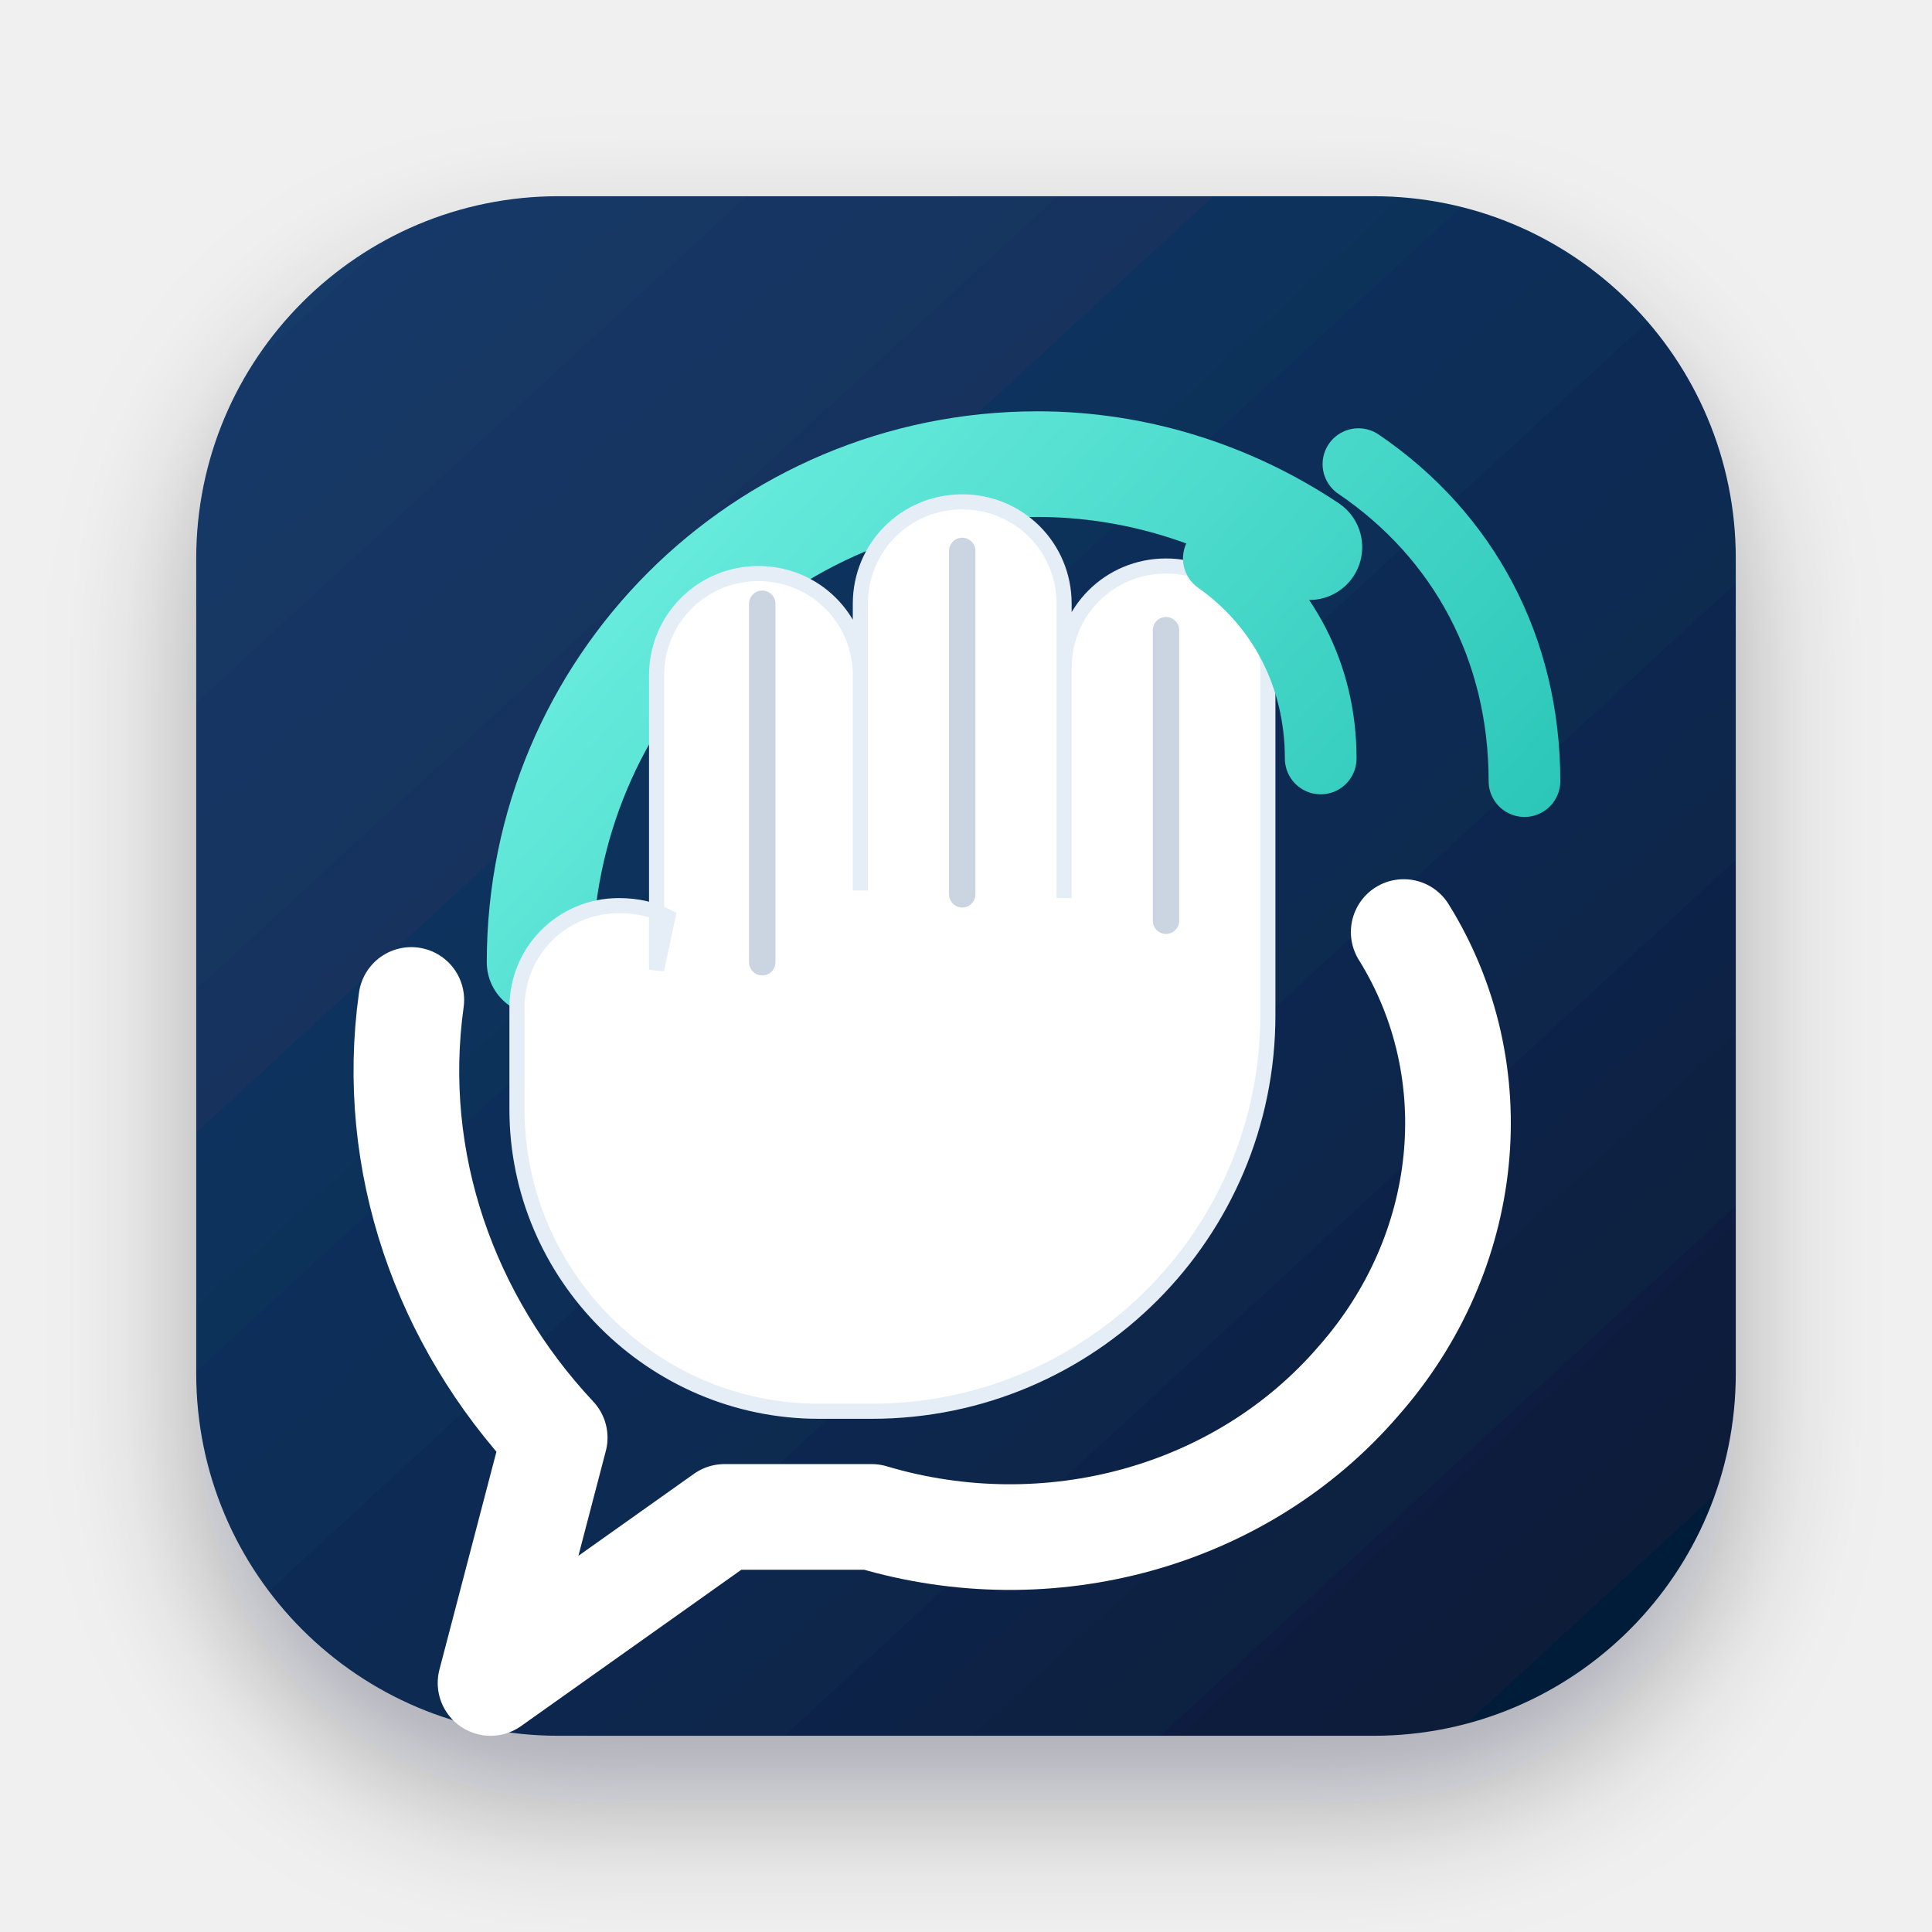
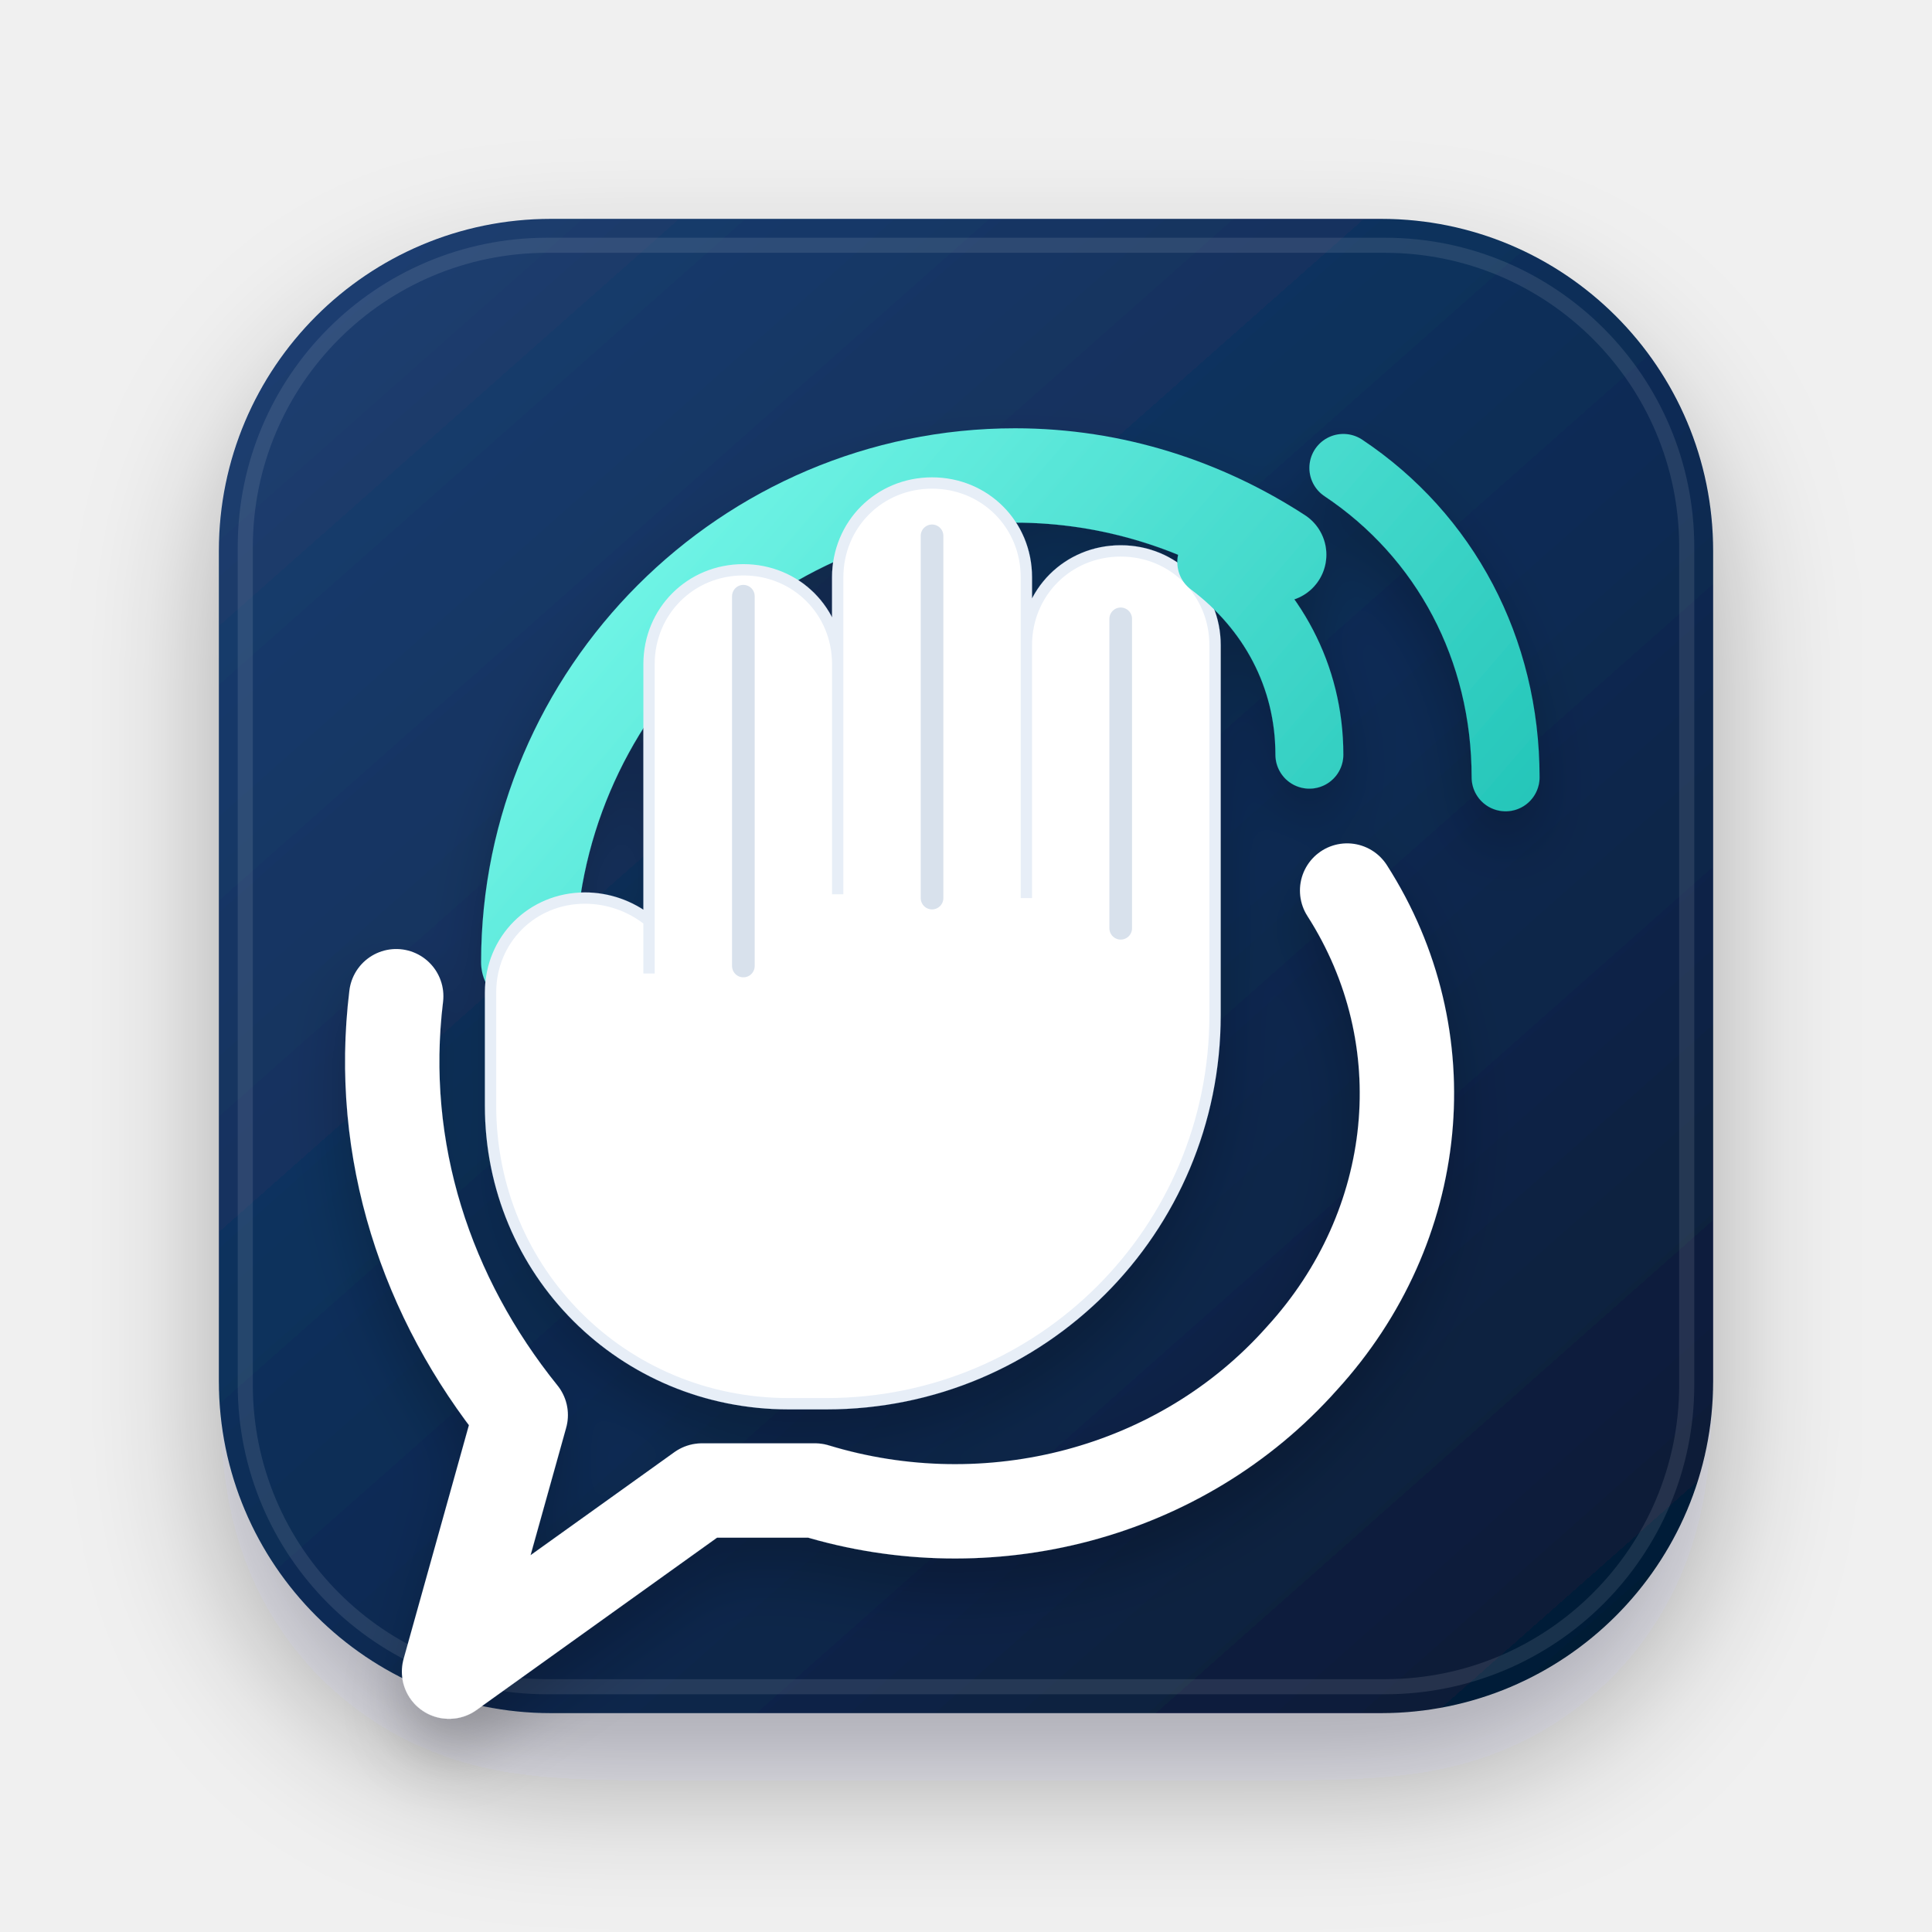
<svg xmlns="http://www.w3.org/2000/svg" viewBox="0 0 512 512" role="img" aria-labelledby="title desc">
  <defs>
-     <linearGradient id="bg" x1="82" x2="430" y1="70" y2="448" gradientUnits="userSpaceOnUse">
-       <stop stop-color="#183a68" />
-       <stop offset=".58" stop-color="#0b2a52" />
-       <stop offset="1" stop-color="#061a35" />
+     <linearGradient id="bg" x1="87" x2="425" y1="70" y2="452" gradientUnits="userSpaceOnUse">
+       <stop stop-color="#1d3e70" />
+       <stop offset=".56" stop-color="#0a2a52" />
+       <stop offset="1" stop-color="#061a34" />
    </linearGradient>
-     <linearGradient id="mint" x1="104" x2="398" y1="104" y2="366" gradientUnits="userSpaceOnUse">
-       <stop stop-color="#7cf8e9" />
-       <stop offset="1" stop-color="#13b8aa" />
+     <linearGradient id="mint" x1="130" x2="383" y1="115" y2="333" gradientUnits="userSpaceOnUse">
+       <stop stop-color="#81fff0" />
+       <stop offset="1" stop-color="#10b9ad" />
    </linearGradient>
-     <filter id="shadow" x="-18%" y="-18%" width="136%" height="150%">
+     <filter id="tileShadow" x="-20%" y="-20%" width="140%" height="150%">
      <feDropShadow dx="0" dy="18" stdDeviation="18" flood-color="#020817" flood-opacity=".30" />
    </filter>
+     <filter id="glyphShadow" x="-20%" y="-20%" width="140%" height="150%">
+       <feDropShadow dx="0" dy="9" stdDeviation="8" flood-color="#020817" flood-opacity=".22" />
+     </filter>
  </defs>
-   <rect x="52" y="52" width="408" height="408" rx="96" fill="url(#bg)" filter="url(#shadow)" />
-   <path d="M143 255c0-73 59-132 132-132 26 0 51 8 72 22" fill="none" stroke="url(#mint)" stroke-linecap="round" stroke-width="28" />
-   <path d="M372 247c23 37 18 85-12 119-31 36-82 50-129 36h-39l-62 44 17-65c-29-31-44-73-38-116" fill="none" stroke="#fff" stroke-linecap="round" stroke-linejoin="round" stroke-width="28" />
-   <path fill="#fff" stroke="#e5edf7" stroke-width="4" d="M174 257v-78c0-15 12-27 27-27s27 12 27 27v57-76c0-15 12-27 27-27s27 12 27 27v78-61c0-15 12-27 27-27s27 12 27 27v92c0 58-47 105-105 105h-14c-44 0-80-36-80-80v-27c0-15 12-27 27-27 5 0 9 1 13 3Z" />
-   <path d="M202 255v-95M255 237v-91M309 244v-77" stroke="#cbd5e1" stroke-linecap="round" stroke-width="7" />
-   <path d="M360 123c28 19 44 49 44 84M323 148c17 12 27 31 27 53" fill="none" stroke="url(#mint)" stroke-linecap="round" stroke-width="19" />
+   <rect x="58" y="58" width="396" height="396" rx="88" fill="url(#bg)" filter="url(#tileShadow)" />
+   <rect x="65" y="65" width="382" height="382" rx="80" fill="none" stroke="#ffffff" stroke-opacity=".10" stroke-width="4" />
+   <g filter="url(#glyphShadow)">
+     <path d="M140 255c0-71 58-129 129-129 26 0 50 8 70 21" fill="none" stroke="url(#mint)" stroke-linecap="round" stroke-width="25" />
+     <path d="M357 236c25 39 20 89-12 124-32 36-83 49-129 35h-30l-67 48 19-68c-25-31-38-70-33-111" fill="none" stroke="#ffffff" stroke-linecap="round" stroke-linejoin="round" stroke-width="25" />
+     <path fill="#ffffff" stroke="#e7eef7" stroke-width="3" d="M172 258v-82c0-14 11-25 25-25s25 11 25 25v61-84c0-14 11-25 25-25s25 11 25 25v85-67c0-14 11-25 25-25s25 11 25 25v98c0 57-46 103-103 103h-10c-44 0-79-35-79-79v-30c0-14 11-25 25-25 6 0 12 2 17 6Z" />
+     <path d="M197 256v-98M247 238v-96M297 246v-82" stroke="#d8e1ec" stroke-linecap="round" stroke-width="6" />
+     <path d="M356 124c27 18 43 48 43 82M321 149c16 12 26 30 26 51" fill="none" stroke="url(#mint)" stroke-linecap="round" stroke-width="18" />
+   </g>
</svg>
